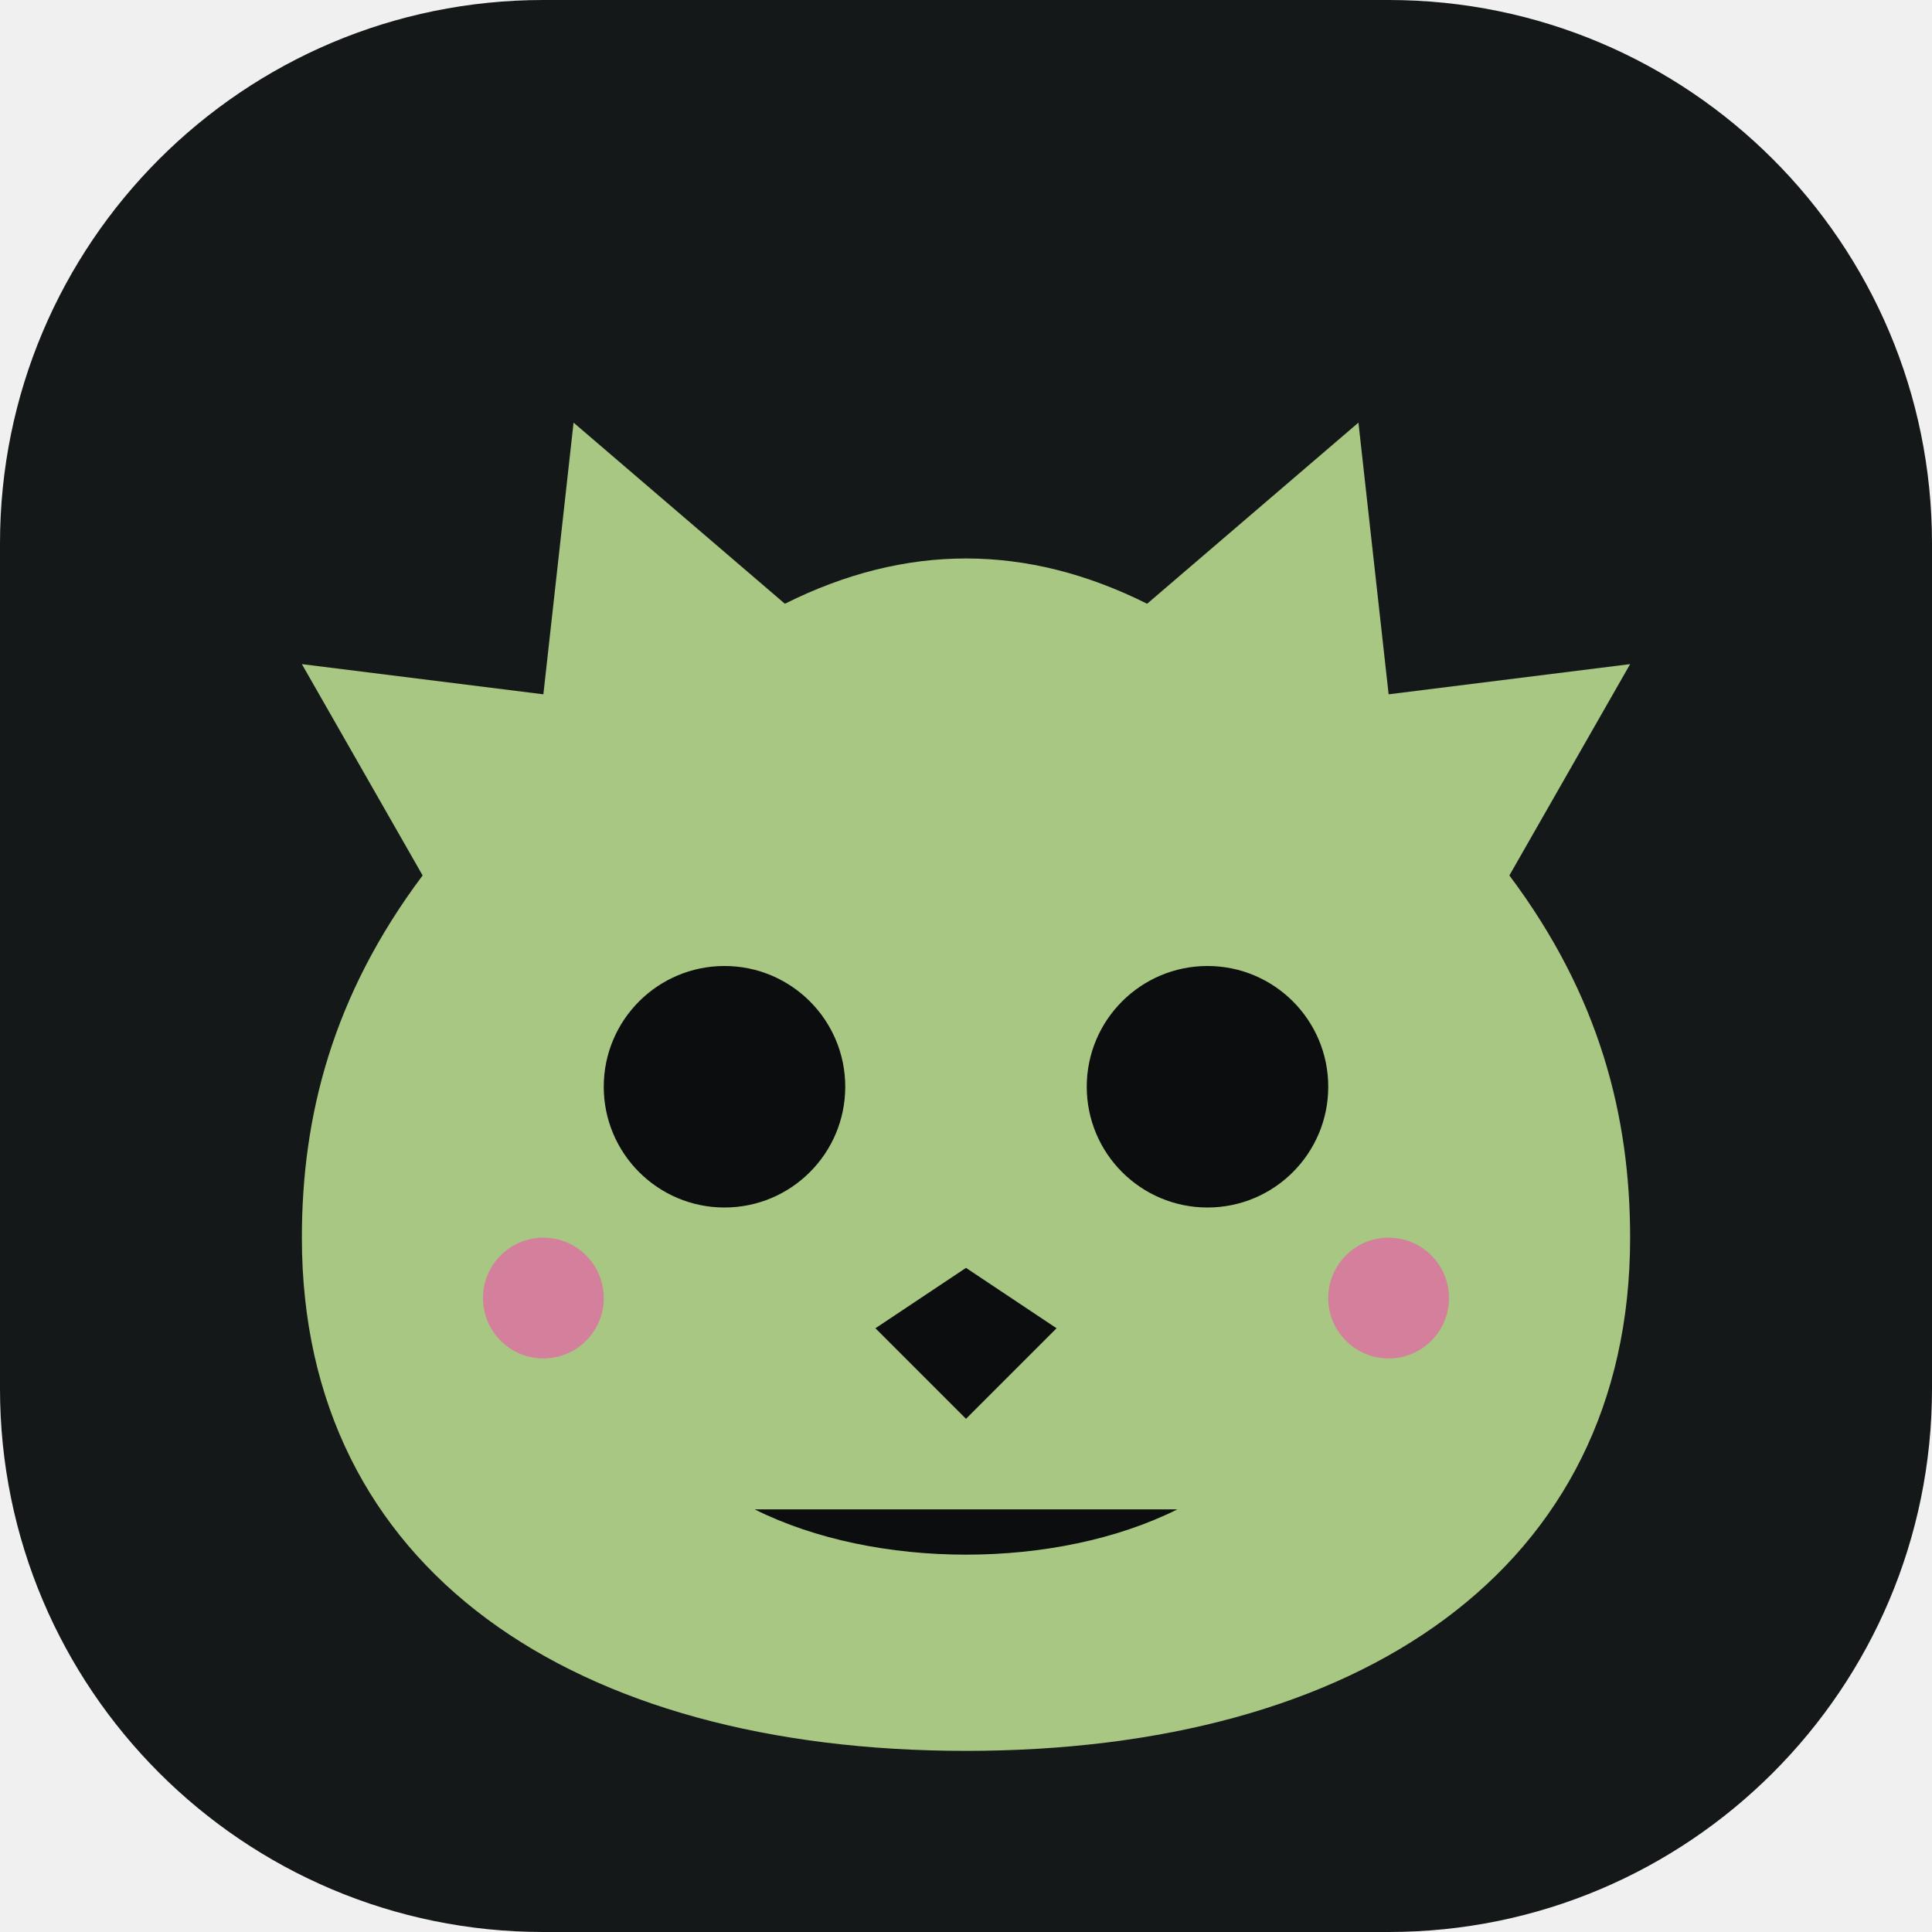
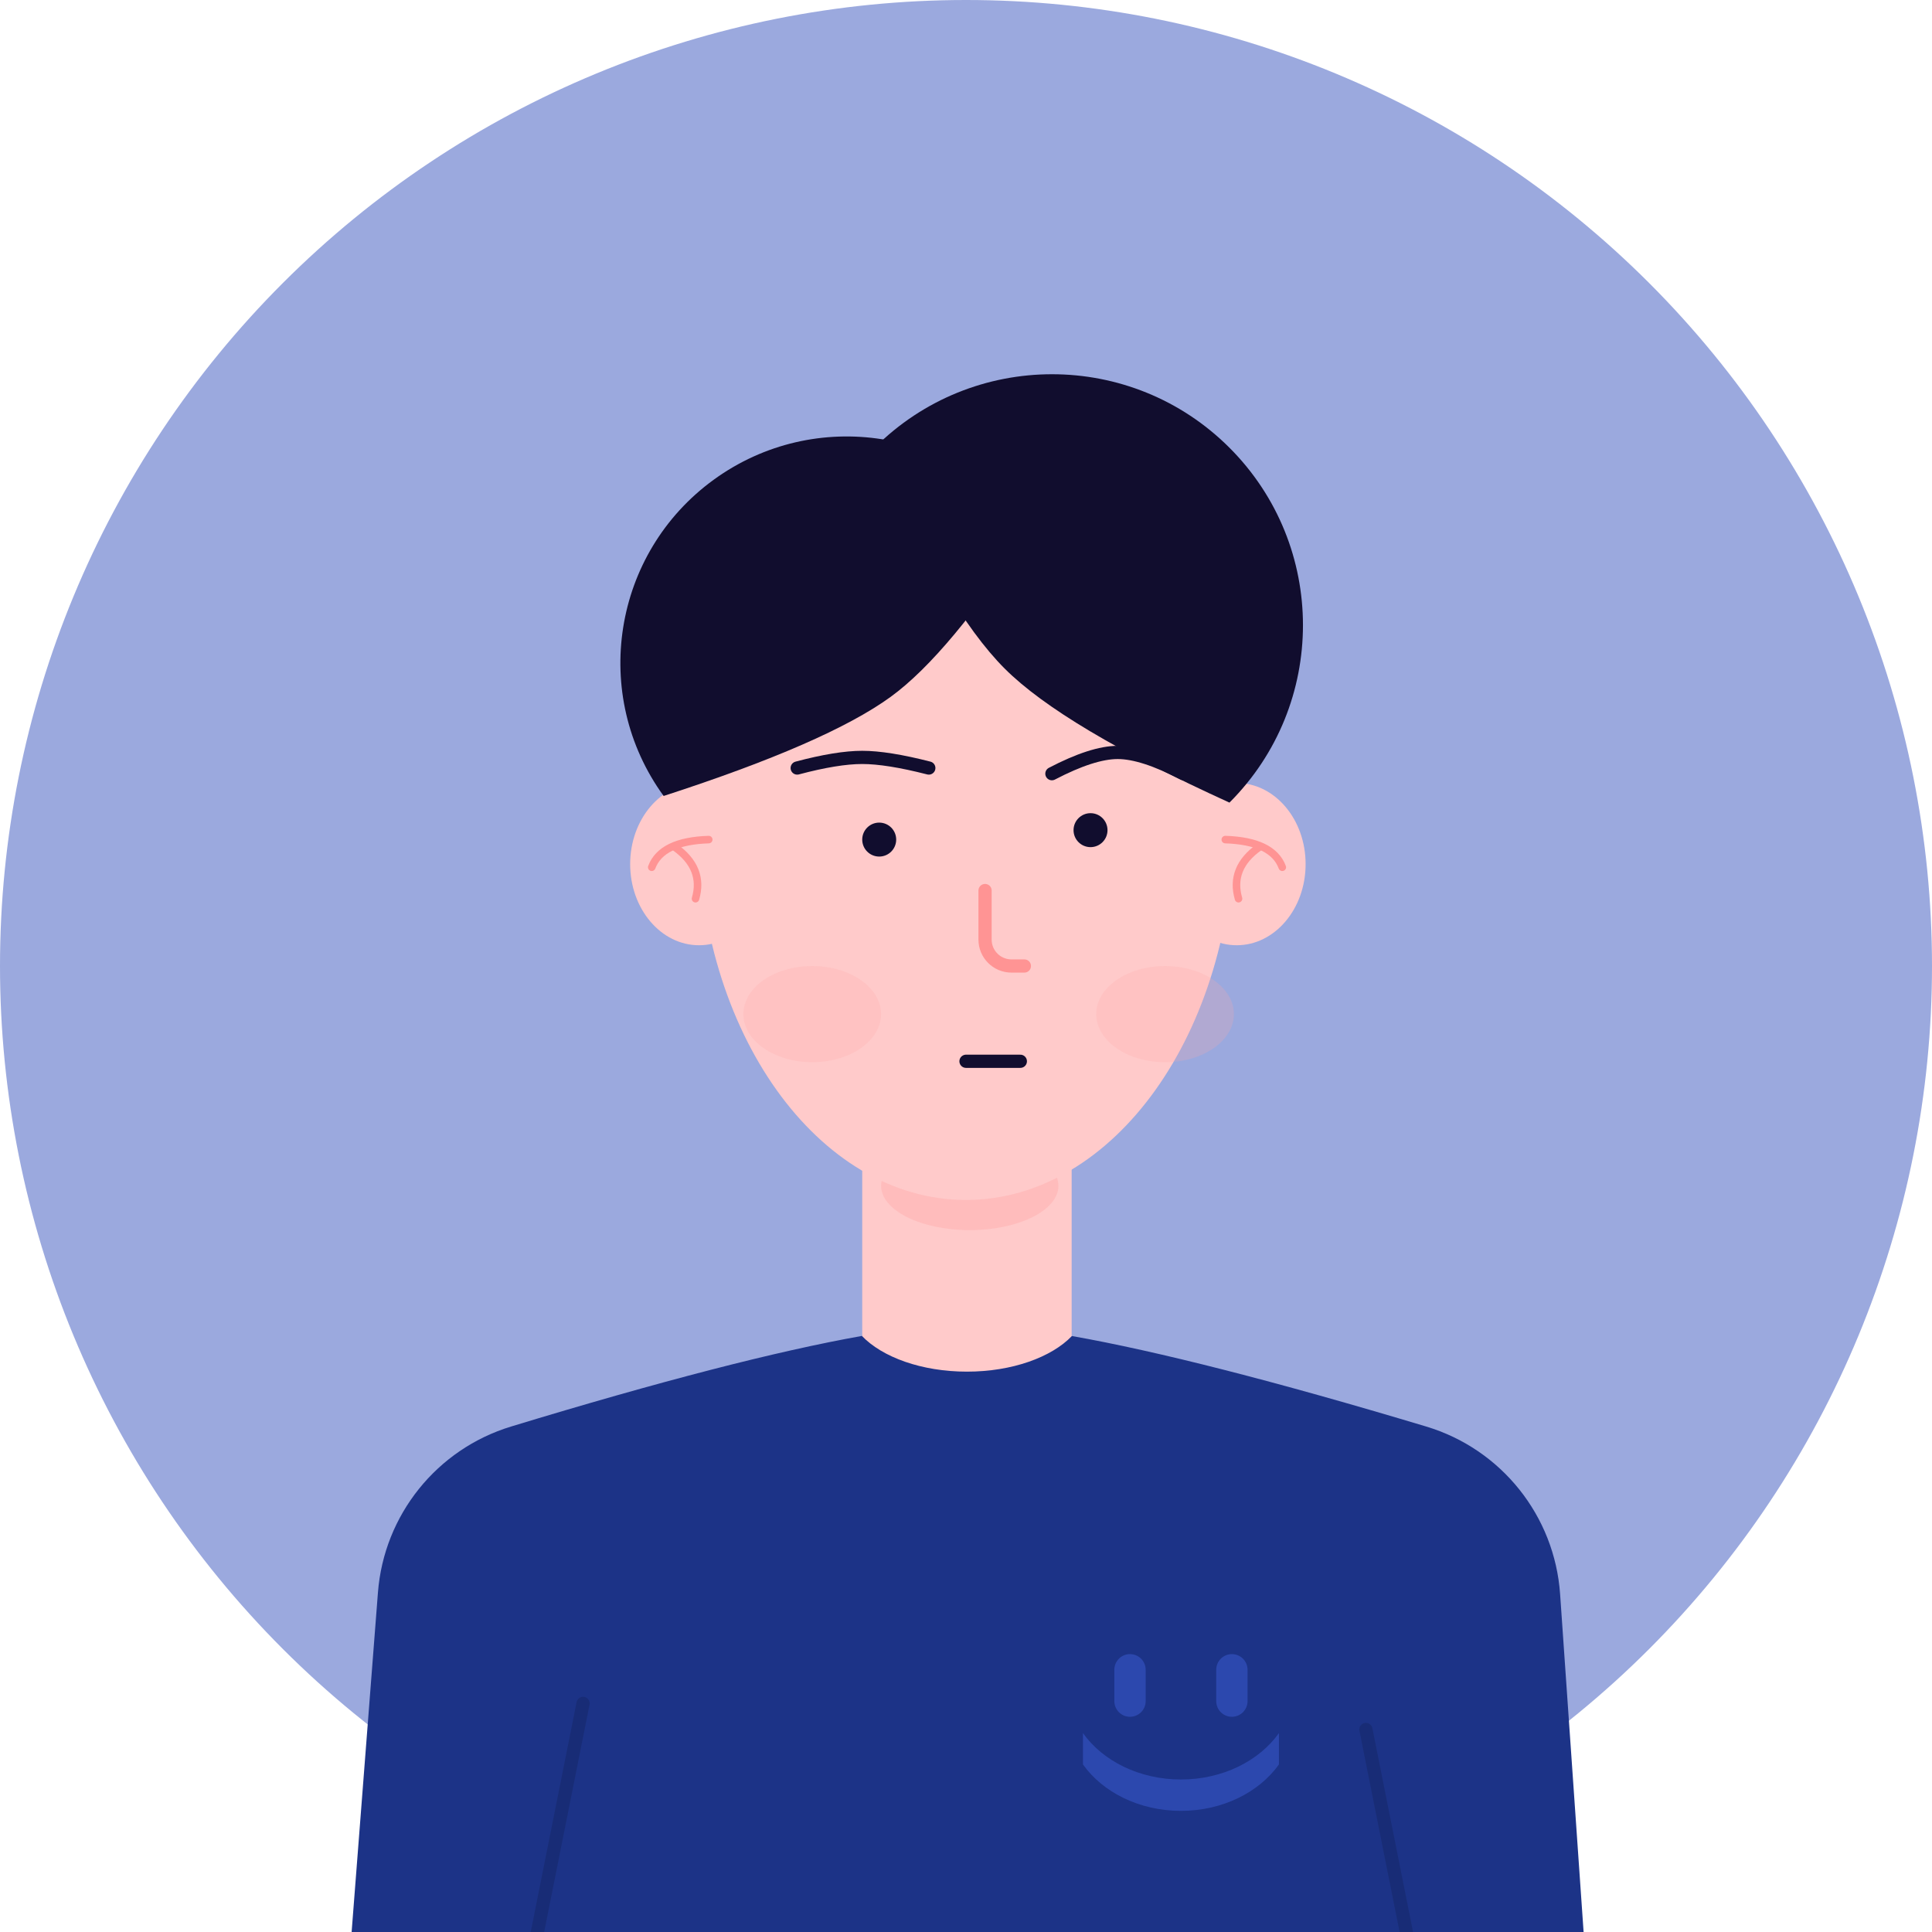
- <svg xmlns="http://www.w3.org/2000/svg" viewBox="0 0 64 64">
-   <rect width="64" height="64" rx="18" fill="#151819" />
-   <path d="M14 29 10 22l8 1 1-9 7 6c4-2 8-2 12 0l7-6 1 9 8-1-4 7c3 4 4 8 4 12     0 11-9 17-22 17S10 52 10 41c0-4 1-8 4-12Z" fill="#a7c783" />
-   <circle cx="24" cy="36" r="4" fill="#0b0d0e" />
-   <circle cx="40" cy="36" r="4" fill="#0b0d0e" />
-   <path d="m29 44 3-2 3 2-3 3zM25 50c4 2 10 2 14 0" fill="#0b0d0e" />
-   <circle cx="18" cy="43" r="2" fill="#d47f9c" />
-   <circle cx="46" cy="43" r="2" fill="#d47f9c" />
+ <svg xmlns="http://www.w3.org/2000/svg" height="1024" node-id="1" sillyvg="true" template-height="1024" template-width="1024" version="1.1" viewBox="0 0 1024 1024" width="1024">
+   <defs node-id="49">
+     <mask height="159.6" id="mask-2" maskUnits="userSpaceOnUse" node-id="11" width="133.2" x="1816.9" y="2445.7">
+       <path d="M 2395.00 2366.00 C 2395.00 2501.79 2341.06 2632.02 2245.04 2728.04 C 2149.02 2824.06 2018.79 2878.00 1883.00 2878.00 C 1747.21 2878.00 1616.98 2824.06 1520.96 2728.04 C 1424.94 2632.02 1371.00 2501.79 1371.00 2366.00 C 1371.00 2230.21 1424.94 2099.98 1520.96 2003.96 C 1616.98 1907.94 1747.21 1854.00 1883.00 1854.00 C 2018.79 1854.00 2149.02 1907.94 2245.04 2003.96 C 2341.06 2099.98 2395.00 2230.21 2395.00 2366.00 Z" fill="#ffffff" fill-rule="evenodd" node-id="54" stroke="none" target-height="1024" target-width="1024" target-x="1371" target-y="1854" />
+     </mask>
+     <mask height="56.4" id="mask-4" maskUnits="userSpaceOnUse" node-id="16" width="112.8" x="0.6" y="-17.7">
+       <path d="M 0.00 0.00 L 111.00 0.00 L 111.00 120.00 L 0.00 120.00 Z" fill="#ffffff" fill-rule="evenodd" node-id="61" stroke="none" target-height="120" target-width="111" target-x="0" target-y="0" />
+     </mask>
+     <mask height="415.803" id="mask1" maskUnits="userSpaceOnUse" node-id="65" width="788.458" x="118.295" y="673.419">
+       <path d="M 1024.00 512.00 C 1024.00 647.79 970.06 778.02 874.04 874.04 C 778.02 970.06 647.79 1024.00 512.00 1024.00 C 376.21 1024.00 245.98 970.06 149.96 874.04 C 53.94 778.02 0.00 647.79 0.00 512.00 C 0.00 376.21 53.94 245.98 149.96 149.96 C 245.98 53.94 376.21 0.00 512.00 0.00 C 647.79 0.00 778.02 53.94 874.04 149.96 C 970.06 245.98 1024.00 376.21 1024.00 512.00 Z" fill="#ffffff" fill-rule="evenodd" node-id="69" stroke="none" target-height="1024" target-width="1024" target-x="0" target-y="0" />
+     </mask>
+     <mask height="165.589" id="mask2" maskUnits="userSpaceOnUse" node-id="73" width="33.049" x="278.746" y="889.039">
+       <path d="M 1024.00 512.00 C 1024.00 647.79 970.06 778.02 874.04 874.04 C 778.02 970.06 647.79 1024.00 512.00 1024.00 C 376.21 1024.00 245.98 970.06 149.96 874.04 C 53.94 778.02 0.00 647.79 0.00 512.00 C 0.00 376.21 53.94 245.98 149.96 149.96 C 245.98 53.94 376.21 0.00 512.00 0.00 C 647.79 0.00 778.02 53.94 874.04 149.96 C 970.06 245.98 1024.00 376.21 1024.00 512.00 Z" fill="#ffffff" fill-rule="evenodd" node-id="77" stroke="none" target-height="1024" target-width="1024" target-x="0" target-y="0" />
+     </mask>
+     <mask height="165.589" id="mask3" maskUnits="userSpaceOnUse" node-id="81" width="33.049" x="721.205" y="902.857">
+       <path d="M 451.00 512.00 C 451.00 647.79 504.94 778.02 600.96 874.04 C 696.98 970.06 827.21 1024.00 963.00 1024.00 C 1098.79 1024.00 1229.02 970.06 1325.04 874.04 C 1421.06 778.02 1475.00 647.79 1475.00 512.00 C 1475.00 376.21 1421.06 245.98 1325.04 149.96 C 1229.02 53.94 1098.79 0.00 963.00 0.00 C 827.21 0.00 696.98 53.94 600.96 149.96 C 504.94 245.98 451.00 376.21 451.00 512.00 Z" fill="#ffffff" fill-rule="evenodd" node-id="85" stroke="none" target-height="1024" target-width="1024" target-x="451" target-y="0" />
+     </mask>
+     <mask height="61.2" id="mask-6" maskUnits="userSpaceOnUse" node-id="27" width="87.6" x="573.7" y="506.9">
+       <path d="M 654.00 437.00 C 654.00 546.90 590.42 636.00 512.00 636.00 C 433.58 636.00 370.00 546.90 370.00 437.00 C 370.00 327.10 433.58 238.00 512.00 238.00 C 590.42 238.00 654.00 327.10 654.00 437.00 Z" fill="#ffffff" fill-rule="evenodd" node-id="92" stroke="none" target-height="398" target-width="284" target-x="370" target-y="238" />
+     </mask>
+   </defs>
+   <path d="M 0.00 0.00 L 1024.00 0.00 L 1024.00 1024.00 L 0.00 1024.00 Z" fill="#ffffff" fill-rule="evenodd" node-id="98" stroke="none" target-height="1024" target-width="1024" target-x="0" target-y="0" />
+   <g node-id="149">
+     <g node-id="157">
+       <path d="M 512.00 1024.00 C 376.21 1024.00 245.98 970.06 149.96 874.04 C 53.94 778.02 0.00 647.79 0.00 512.00 C 0.00 376.21 53.94 245.98 149.96 149.96 C 245.98 53.94 376.21 0.00 512.00 0.00 C 647.79 0.00 778.02 53.94 874.04 149.96 C 970.06 245.98 1024.00 376.21 1024.00 512.00 C 1024.00 647.79 970.06 778.02 874.04 874.04 C 778.02 970.06 647.79 1024.00 512.00 1024.00 Z" fill="#9ba9de" fill-rule="evenodd" group-id="1,9" node-id="103" stroke="none" target-height="1024" target-width="1024" target-x="0" target-y="0" />
+     </g>
+     <g node-id="158">
+       <g node-id="165">
+         <g node-id="166">
+           <path d="M 457.00 618.00 L 568.00 618.00 L 568.00 738.00 L 457.00 738.00 Z" fill="#ffcaca" fill-rule="evenodd" group-id="1,10,17,18" node-id="110" stroke="none" target-height="120" target-width="111" target-x="457" target-y="618" />
+         </g>
+         <path d="M 561.00 628.50 C 561.00 641.48 539.96 652.00 514.00 652.00 C 488.04 652.00 467.00 641.48 467.00 628.50 C 467.00 615.52 488.04 605.00 514.00 605.00 C 539.96 605.00 561.00 615.52 561.00 628.50 Z" fill="#ffb0b0" fill-opacity="0.519" fill-rule="evenodd" group-id="1,10,17,19" id="椭圆形" node-id="19" stroke="none" target-height="47" target-width="94" target-x="467" target-y="605" />
+       </g>
+     </g>
+     <g node-id="159">
+       <path d="M 512.50 727.00 C 536.46 727.00 557.31 719.38 568.13 708.12 C 613.58 716.16 676.17 732.15 755.88 756.08 C 795.73 768.04 824.00 803.42 826.89 844.92 L 841.05 1048.57 L 184.00 1054.57 L 200.32 844.02 C 203.50 802.97 231.52 768.06 270.92 756.08 C 349.73 732.10 411.70 716.10 456.83 708.07 C 467.63 719.35 488.51 727.00 512.50 727.00 Z" fill="#1c3387" fill-rule="evenodd" group-id="1,11" node-id="121" stroke="none" target-height="346.503" target-width="657.049" target-x="184" target-y="708.069" />
+     </g>
+     <g node-id="160">
+       <path d="M 309.04 902.84 L 281.50 1040.83" fill="none" group-id="1,12" id="路径-6" node-id="21" stroke="#000000" stroke-linecap="round" stroke-opacity="0.129" stroke-width="7" target-height="137.991" target-width="27.541" target-x="281.5" target-y="902.838" />
+     </g>
+     <path d="M 723.96 916.66 L 751.50 1054.65" fill="none" group-id="1,13" id="路径-6备份" node-id="22" stroke="#000000" stroke-linecap="round" stroke-opacity="0.129" stroke-width="7" target-height="137.991" target-width="27.541" target-x="723.96" target-y="916.656" />
+   </g>
+   <g node-id="150">
+     <g node-id="162">
+       <path d="M 574.00 861.00 L 678.00 861.00 L 678.00 965.00 L 574.00 965.00 Z" fill="#000000" fill-opacity="0" fill-rule="nonzero" group-id="2,14" id="矩形" node-id="24" stroke="none" target-height="104" target-width="104" target-x="574" target-y="861" />
+     </g>
+     <path d="M 598.92 909.94 C 603.51 909.94 607.23 906.22 607.23 901.63 L 607.23 885.02 C 607.23 880.43 603.51 876.71 598.92 876.71 C 594.34 876.71 590.62 880.43 590.62 885.02 L 590.62 901.63 C 590.62 906.22 594.33 909.94 598.92 909.94 L 598.92 909.94 Z M 625.92 943.17 C 603.80 943.17 584.47 933.30 574.00 918.59 L 574.00 935.21 C 584.47 949.91 603.80 959.79 625.92 959.79 C 648.04 959.79 667.38 949.91 677.85 935.21 L 677.85 918.59 C 667.38 933.30 648.05 943.17 625.92 943.17 L 625.92 943.17 Z M 652.93 909.94 C 657.51 909.94 661.23 906.22 661.23 901.63 L 661.23 885.02 C 661.23 880.43 657.51 876.71 652.93 876.71 C 648.34 876.71 644.62 880.43 644.62 885.02 L 644.62 901.63 C 644.62 906.22 648.34 909.94 652.93 909.94 L 652.93 909.94 Z" fill="#2c48ae" fill-rule="nonzero" group-id="2" id="形状" node-id="25" stroke="none" target-height="83.081" target-width="103.846" target-x="574" target-y="876.707" />
+   </g>
+   <g node-id="151">
+     <g node-id="163">
+       <path d="M 654.00 437.00 C 654.00 546.90 590.42 636.00 512.00 636.00 C 433.58 636.00 370.00 546.90 370.00 437.00 C 370.00 327.10 433.58 238.00 512.00 238.00 C 590.42 238.00 654.00 327.10 654.00 437.00 Z" fill="#ffcaca" fill-rule="evenodd" group-id="3,15" node-id="142" stroke="none" target-height="398" target-width="284" target-x="370" target-y="238" />
+     </g>
+     <path d="M 654.00 537.50 C 654.00 551.58 637.66 563.00 617.50 563.00 C 597.34 563.00 581.00 551.58 581.00 537.50 C 581.00 523.42 597.34 512.00 617.50 512.00 C 637.66 512.00 654.00 523.42 654.00 537.50 Z" fill="#ffaaaa" fill-opacity="0.216" fill-rule="evenodd" group-id="3,16" node-id="147" stroke="none" target-height="51" target-width="73" target-x="581" target-y="512" />
+   </g>
+   <path d="M 407.00 458.00 C 407.00 481.75 390.66 501.00 370.50 501.00 C 350.34 501.00 334.00 481.75 334.00 458.00 C 334.00 434.25 350.34 415.00 370.50 415.00 C 390.66 415.00 407.00 434.25 407.00 458.00 Z" fill="#ffcaca" fill-rule="evenodd" id="椭圆形" node-id="31" stroke="none" target-height="86" target-width="73" target-x="334" target-y="415" />
+   <g node-id="152">
+     <path d="M 375.64 445.00 C 358.96 445.53 348.89 450.42 345.44 459.66" fill="none" group-id="4" id="路径-2" node-id="33" stroke="#ff9494" stroke-linecap="round" stroke-width="4" target-height="14.659" target-width="30.199" target-x="345.441" target-y="445" />
+     <path d="M 357.70 449.00 C 368.12 456.40 371.77 465.51 368.64 476.33" fill="none" group-id="4" id="路径-19" node-id="34" stroke="#ff9494" stroke-linecap="round" stroke-width="4" target-height="27.327" target-width="14.068" target-x="357.7" target-y="449" />
+   </g>
+   <path d="M 692.00 458.00 C 692.00 481.75 675.66 501.00 655.50 501.00 C 635.34 501.00 619.00 481.75 619.00 458.00 C 619.00 434.25 635.34 415.00 655.50 415.00 C 675.66 415.00 692.00 434.25 692.00 458.00 Z" fill="#ffcaca" fill-rule="evenodd" id="椭圆形备份-3" node-id="35" stroke="none" target-height="86" target-width="73" target-x="619" target-y="415" />
+   <g node-id="153">
+     <path d="M 649.44 445.00 C 666.12 445.53 676.19 450.42 679.64 459.66" fill="none" group-id="5" id="路径-2备份" node-id="37" stroke="#ff9494" stroke-linecap="round" stroke-width="4" target-height="14.659" target-width="30.199" target-x="649.441" target-y="445" />
+     <path d="M 667.38 449.00 C 656.96 456.40 653.31 465.51 656.44 476.33" fill="none" group-id="5" id="路径-19备份" node-id="38" stroke="#ff9494" stroke-linecap="round" stroke-width="4" target-height="27.327" target-width="14.068" target-x="653.315" target-y="449" />
+   </g>
+   <path d="M 557.53 410.07 C 571.92 402.56 583.55 398.81 592.41 398.81 C 601.27 398.81 612.90 402.56 627.29 410.07" fill="none" id="路径-4" node-id="39" stroke="#110d2e" stroke-linecap="round" stroke-width="7" target-height="11.258" target-width="69.757" target-x="557.532" target-y="398.809" />
+   <path d="M 422.53 407.07 C 436.65 403.31 448.14 401.44 457.00 401.44 C 465.86 401.44 477.62 403.31 492.29 407.07" fill="none" id="路径-4备份" node-id="40" stroke="#110d2e" stroke-linecap="round" stroke-width="7" target-height="5.629" target-width="69.757" target-x="422.532" target-y="401.438" />
+   <path d="M 475.00 445.00 C 475.00 449.97 470.97 454.00 466.00 454.00 C 461.03 454.00 457.00 449.97 457.00 445.00 C 457.00 440.03 461.03 436.00 466.00 436.00 C 470.97 436.00 475.00 440.03 475.00 445.00 Z" fill="#110d2e" fill-rule="evenodd" id="椭圆形" node-id="41" stroke="none" target-height="18" target-width="18" target-x="457" target-y="436" />
+   <path d="M 587.00 440.00 C 587.00 444.97 582.97 449.00 578.00 449.00 C 573.03 449.00 569.00 444.97 569.00 440.00 C 569.00 435.03 573.03 431.00 578.00 431.00 C 582.97 431.00 587.00 435.03 587.00 440.00 Z" fill="#110d2e" fill-rule="evenodd" id="椭圆形备份" node-id="42" stroke="none" target-height="18" target-width="18" target-x="569" target-y="431" />
+   <path d="M 522.10 472.00 L 522.10 498.00 C 522.10 505.73 528.37 512.00 536.10 512.00 L 542.94 512.00 L 542.94 512.00" fill="none" id="路径-5" node-id="43" stroke="#ff9494" stroke-linecap="round" stroke-width="7" target-height="40" target-width="20.833" target-x="522.103" target-y="472" />
+   <path d="M 512.00 562.50 L 540.80 562.50" fill="none" id="路径-8" node-id="44" stroke="#110d2e" stroke-linecap="round" stroke-width="7" target-height="0" target-width="28.803" target-x="512" target-y="562.5" />
+   <g node-id="154">
+     <path d="M 467.00 537.50 C 467.00 551.58 450.66 563.00 430.50 563.00 C 410.34 563.00 394.00 551.58 394.00 537.50 C 394.00 523.42 410.34 512.00 430.50 512.00 C 450.66 512.00 467.00 523.42 467.00 537.50 Z" fill="#ffaaaa" fill-opacity="0.216" fill-rule="evenodd" group-id="6" id="椭圆形" node-id="45" stroke="none" target-height="51" target-width="73" target-x="394" target-y="512" />
+   </g>
+   <g node-id="155">
+     <path d="M 545.90 280.81 C 506.95 227.19 431.90 215.31 378.29 254.26 C 324.67 293.22 312.79 368.26 351.74 421.88 C 409.54 403.15 449.64 385.65 472.04 369.37 C 492.78 354.30 517.40 324.78 545.90 280.81 Z" fill="#110d2e" fill-rule="evenodd" group-id="7" id="路径" node-id="46" stroke="none" target-height="206.571" target-width="233.119" target-x="312.785" target-y="215.309" />
+   </g>
+   <path d="M 651.64 425.40 C 703.58 373.46 703.58 289.25 651.64 237.31 C 599.70 185.37 515.49 185.37 463.55 237.31 C 488.26 294.08 511.25 333.11 532.52 354.38 C 553.04 374.91 592.75 398.58 651.64 425.40 Z" fill="#110d2e" fill-rule="evenodd" group-id="8" id="路径备份" node-id="47" stroke="none" target-height="240.03" target-width="240.03" target-x="463.547" target-y="185.368" />
</svg>
